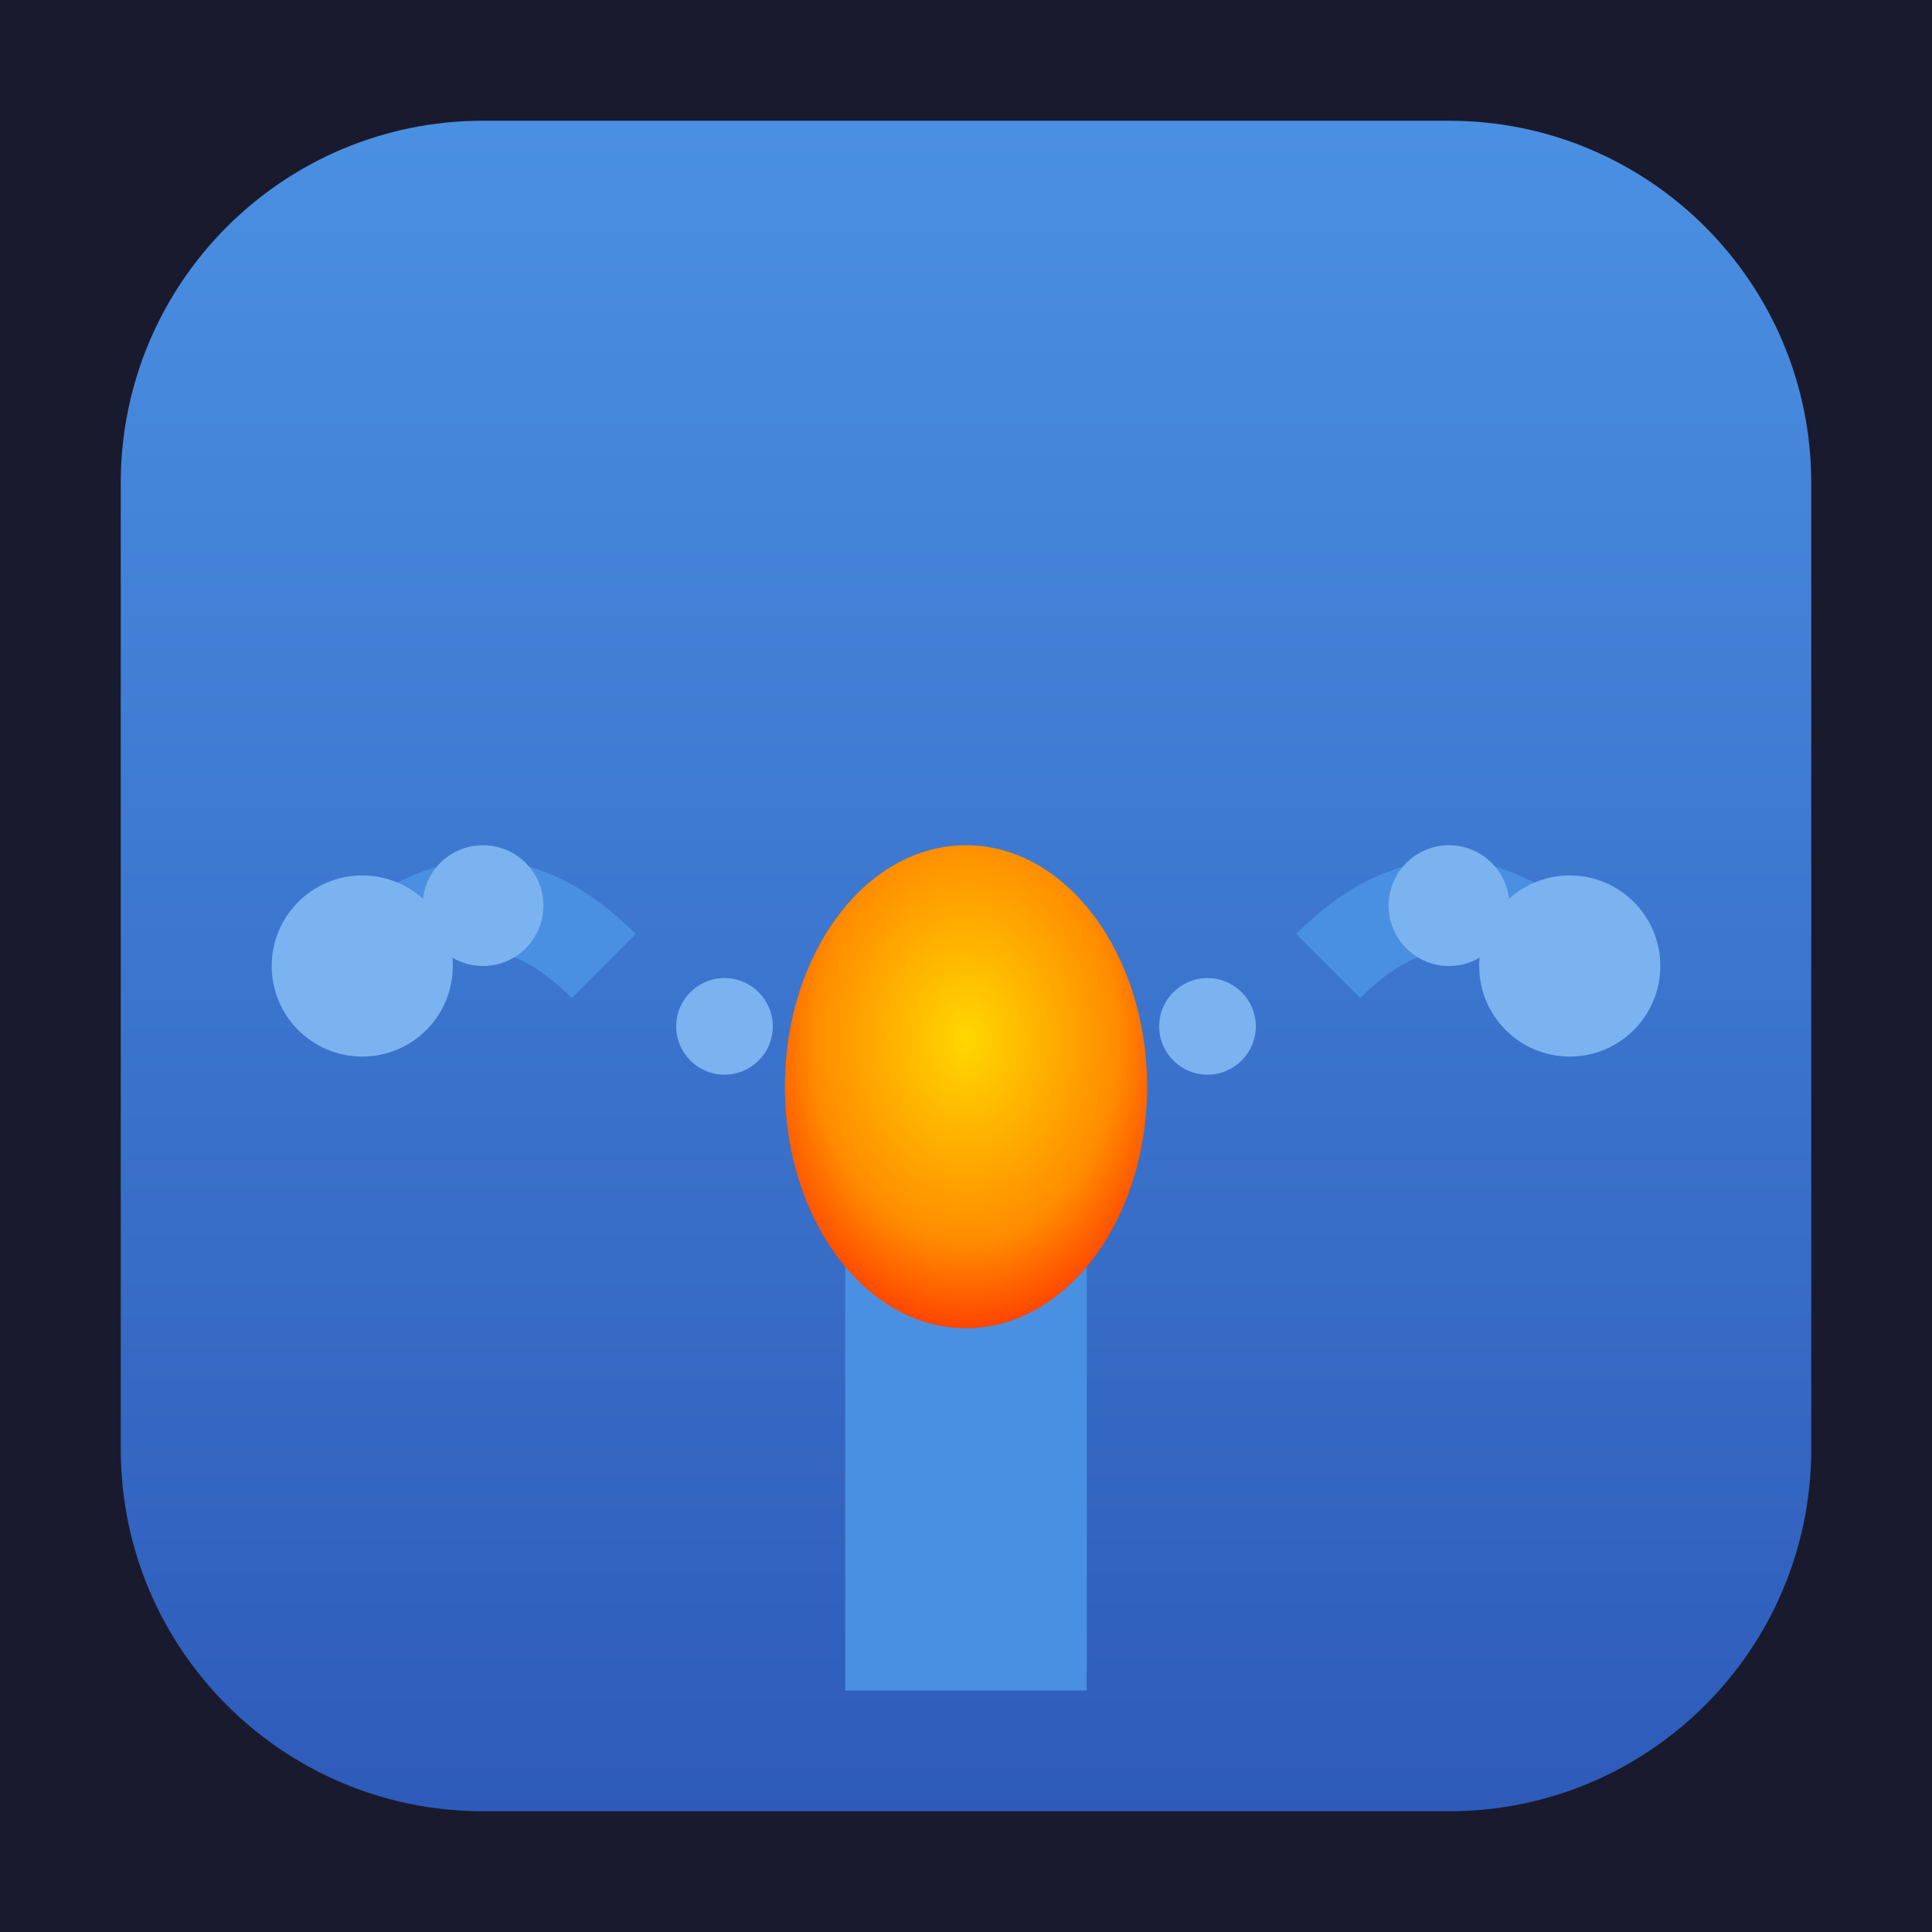
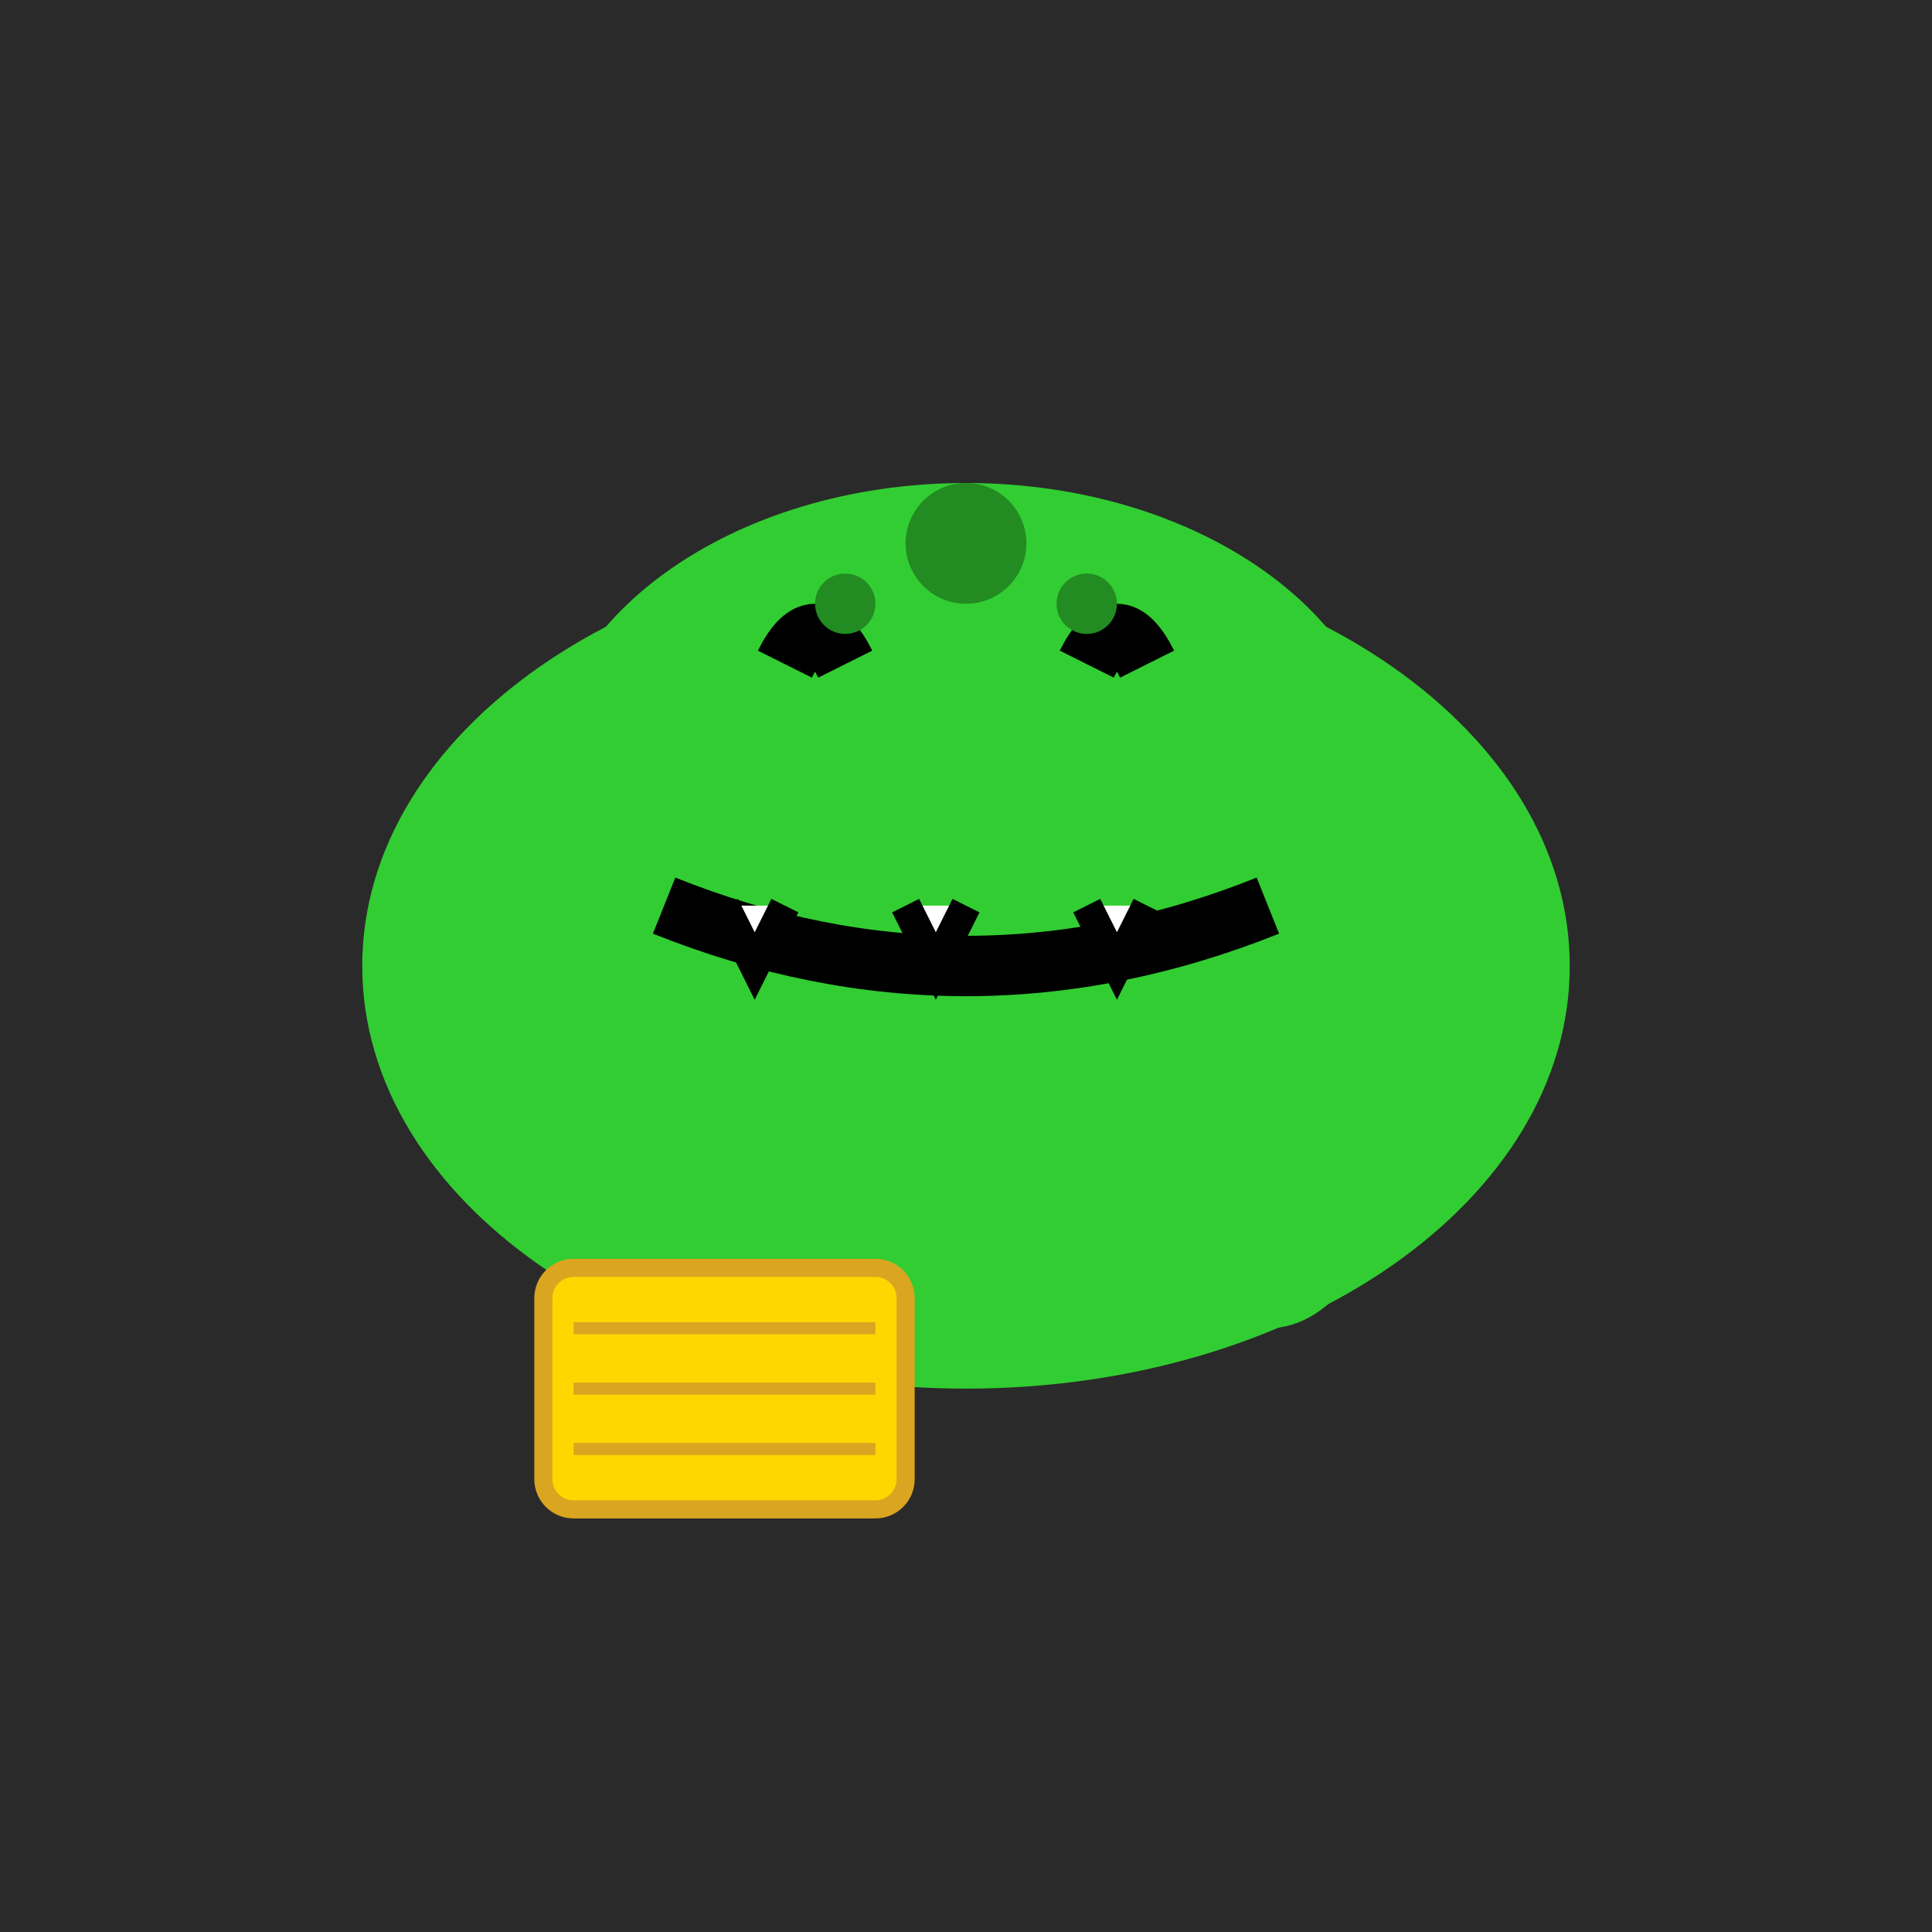
<svg xmlns="http://www.w3.org/2000/svg" width="32" height="32" viewBox="0 0 32 32" fill="none">
-   <rect width="32" height="32" fill="#1a1a2e" />
-   <defs>
-     <linearGradient id="logoGradient" x1="0%" y1="0%" x2="0%" y2="100%">
-       <stop offset="0%" style="stop-color:#4A90E2;stop-opacity:1" />
-       <stop offset="100%" style="stop-color:#2E5BBA;stop-opacity:1" />
-     </linearGradient>
-     <radialGradient id="flameGradient" cx="50%" cy="40%" r="60%">
-       <stop offset="0%" style="stop-color:#FFD700;stop-opacity:1" />
-       <stop offset="70%" style="stop-color:#FF8C00;stop-opacity:1" />
-       <stop offset="100%" style="stop-color:#FF4500;stop-opacity:1" />
-     </radialGradient>
-   </defs>
-   <g transform="translate(2, 2)">
-     <rect width="28" height="28" rx="6" fill="url(#logoGradient)" />
-     <rect x="12" y="18" width="4" height="8" fill="#4A90E2" />
-     <ellipse cx="14" cy="16" rx="3" ry="4" fill="url(#flameGradient)" />
-     <path d="M8 14 Q6 12 4 14" stroke="#4A90E2" stroke-width="1.5" fill="none" />
-     <circle cx="4" cy="14" r="1.5" fill="#7BB3F0" />
-     <circle cx="6" cy="13" r="1" fill="#7BB3F0" />
-     <path d="M20 14 Q22 12 24 14" stroke="#4A90E2" stroke-width="1.5" fill="none" />
-     <circle cx="24" cy="14" r="1.5" fill="#7BB3F0" />
-     <circle cx="22" cy="13" r="1" fill="#7BB3F0" />
-     <circle cx="10" cy="15" r="0.8" fill="#7BB3F0" />
-     <circle cx="18" cy="15" r="0.8" fill="#7BB3F0" />
+   <rect width="32" height="32" fill="#2a2a2a" />
+   <g transform="translate(4, 4)">
+     <ellipse cx="12" cy="12" rx="10" ry="7" fill="#32CD32" />
+     <ellipse cx="12" cy="9" rx="7" ry="5" fill="#32CD32" />
+     <path d="M9 7 Q9.5 6 10 7" stroke="black" stroke-width="1" fill="none" />
+     <path d="M14 7 Q14.5 6 15 7" stroke="black" stroke-width="1" fill="none" />
+     <path d="M7 11 Q12 13 17 11" stroke="black" stroke-width="1" fill="none" />
+     <path d="M8 11 L8.5 12 L9 11" stroke="black" stroke-width="0.5" fill="white" />
+     <path d="M11 11 L11.5 12 L12 11" stroke="black" stroke-width="0.5" fill="white" />
+     <path d="M14 11 L14.5 12 L15 11" stroke="black" stroke-width="0.5" fill="white" />
+     <circle cx="12" cy="5" r="1" fill="#228B22" />
+     <circle cx="10" cy="6" r="0.5" fill="#228B22" />
+     <circle cx="14" cy="6" r="0.5" fill="#228B22" />
+     <ellipse cx="7" cy="15" rx="2" ry="3" fill="#32CD32" />
+     <ellipse cx="17" cy="15" rx="2" ry="3" fill="#32CD32" />
+     <rect x="5" y="17" width="6" height="4" rx="0.5" fill="#FFD700" stroke="#DAA520" stroke-width="0.3" />
+     <line x1="5.5" y1="18" x2="10.5" y2="18" stroke="#DAA520" stroke-width="0.2" />
+     <line x1="5.5" y1="19" x2="10.5" y2="19" stroke="#DAA520" stroke-width="0.2" />
+     <line x1="5.5" y1="20" x2="10.5" y2="20" stroke="#DAA520" stroke-width="0.2" />
  </g>
</svg>
